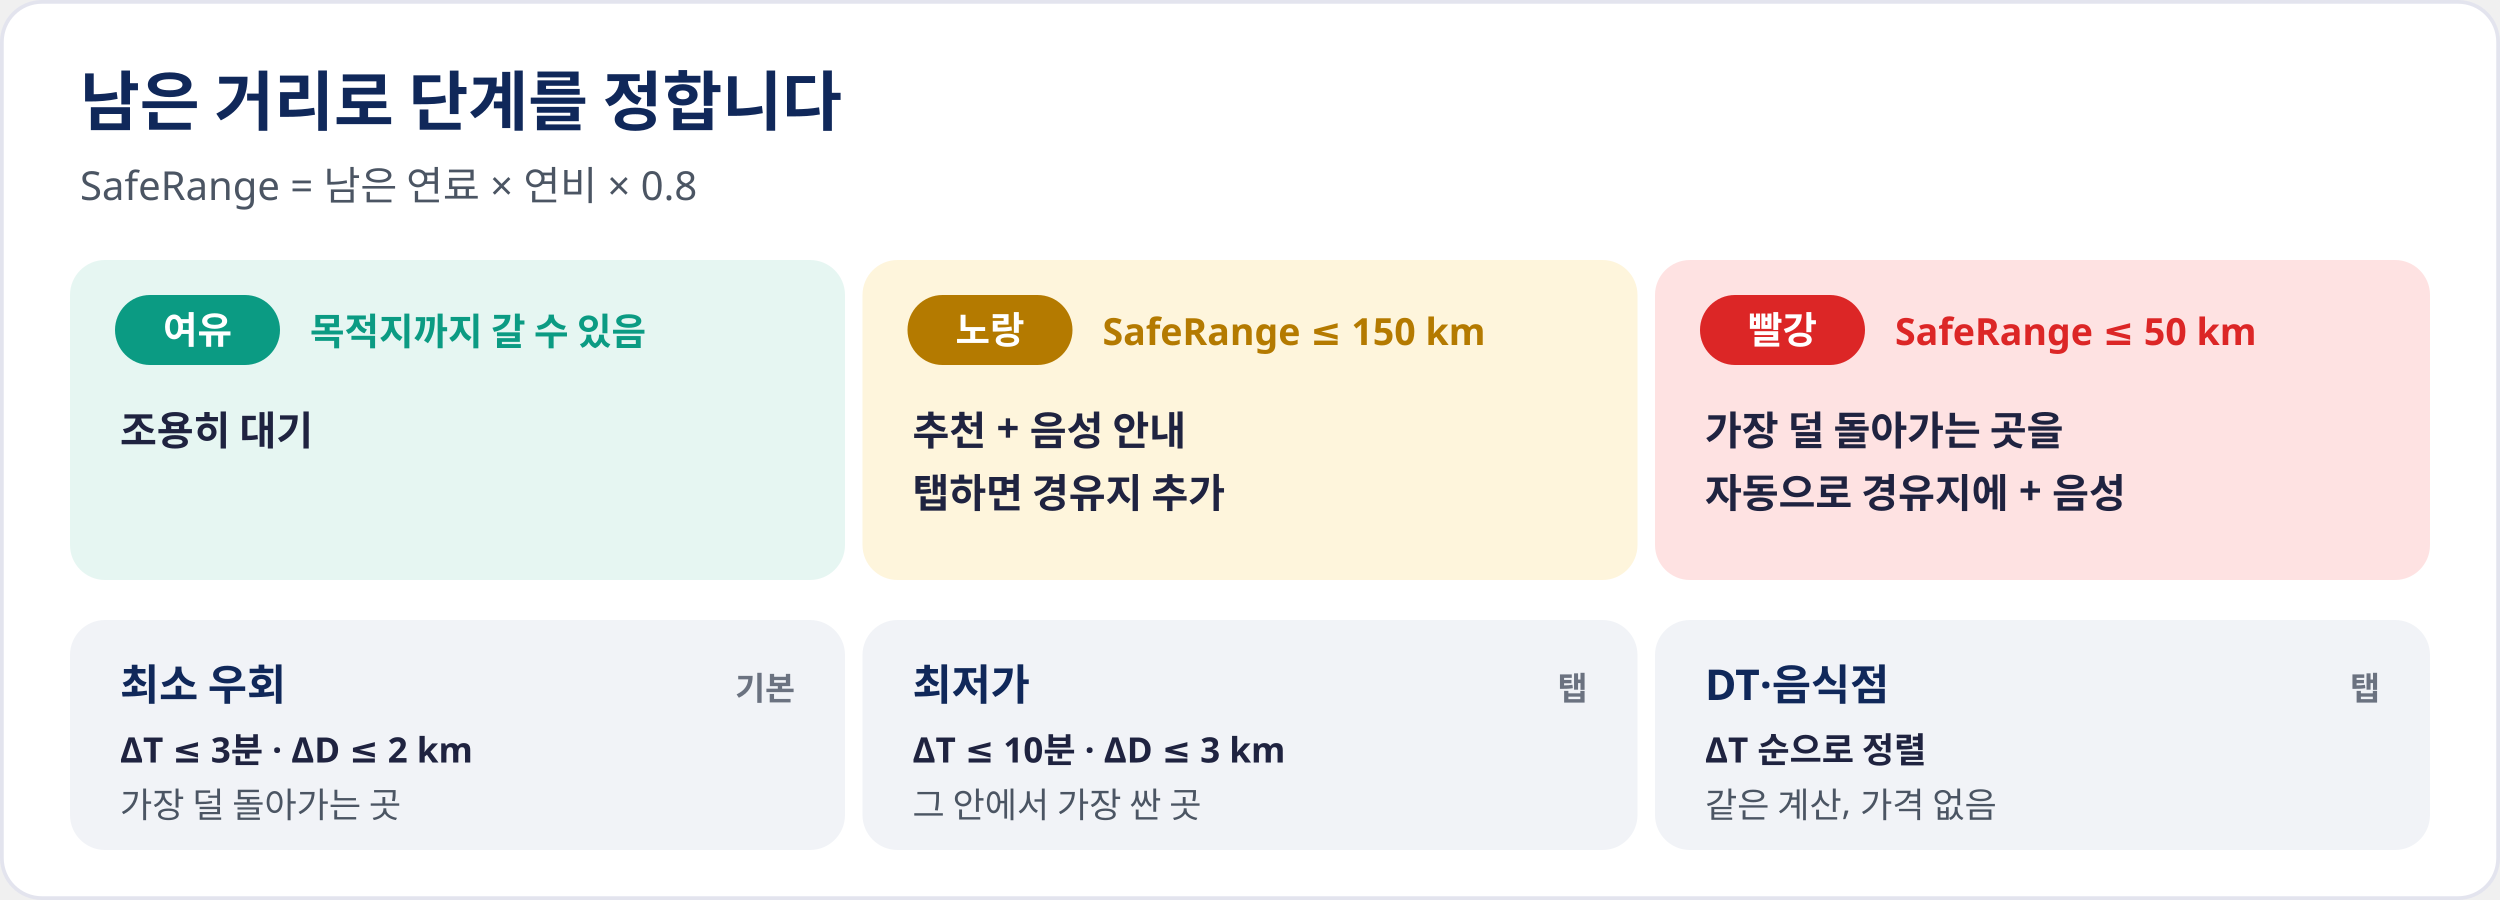
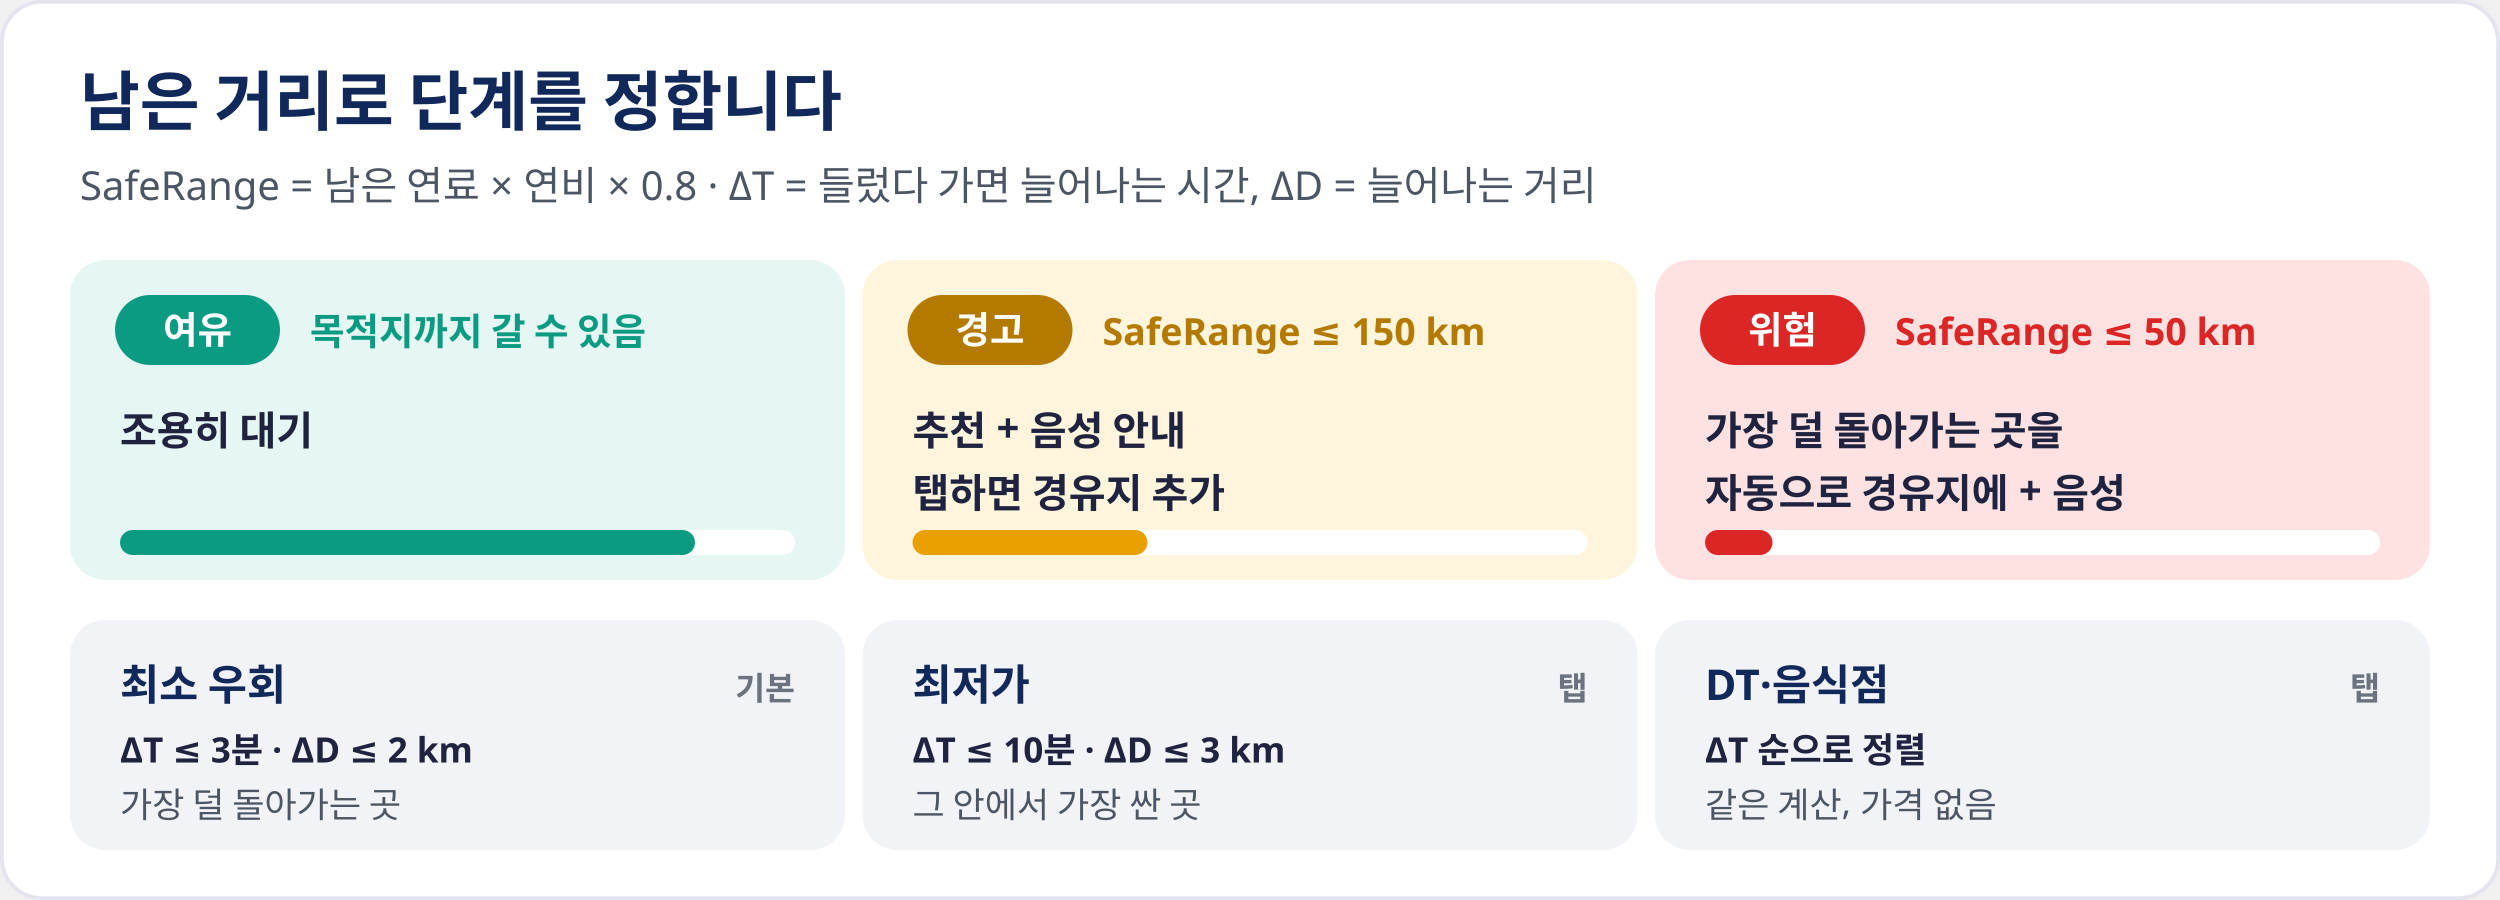
<svg xmlns="http://www.w3.org/2000/svg" viewBox="0 0 1000 360" width="1000" height="360" font-family="Apple SD Gothic Neo, Noto Sans KR, Malgun Gothic, sans-serif" font-size="15">
  <rect x="0.75" y="0.75" width="998.5" height="358.5" rx="16" fill="#FFFFFF" stroke="#E3E4EE" stroke-width="1.5" />
  <text x="32" y="50" font-size="26" fill="#10285A" font-weight="800" text-anchor="start">남은 거리로 단계를 정합니다</text>
-   <text x="32" y="80" font-size="16" fill="#4B5563" font-weight="400" text-anchor="start">SafeRange = 남은 연료 × 연비 × 0.8</text>
+   <text x="32" y="80" font-size="16" fill="#4B5563" font-weight="400" text-anchor="start">SafeRange = 남은 연료 × 연비 × 0.8 · ΔT = 들렀다 가면 늘어나는 시간, ΔD = 늘어나는 거리</text>
  <rect x="28" y="104" width="310" height="128" rx="14" fill="#E6F6F2" />
  <rect x="46" y="118" width="66" height="28" rx="14.0" fill="#0B9B83" />
  <text x="79.0" y="137.4" font-size="15" fill="#FFFFFF" font-weight="700" text-anchor="middle">여유</text>
  <text x="124" y="138" font-size="15" fill="#0B9B83" font-weight="700" text-anchor="start">목적지까지 갈 수 있음</text>
  <text x="48" y="178" font-size="16" fill="#1F2340" font-weight="600" text-anchor="start">조용히 대기</text>
  <rect x="345" y="104" width="310" height="128" rx="14" fill="#FEF5DC" />
  <rect x="363" y="118" width="66" height="28" rx="14.0" fill="#B47A00" />
-   <text x="396.0" y="137.4" font-size="15" fill="#FFFFFF" font-weight="700" text-anchor="middle">노랑</text>
+   <text x="396.0" y="137.4" font-size="15" fill="#FFFFFF" font-weight="700" text-anchor="middle">경고</text>
  <text x="441" y="138" font-size="15" fill="#B47A00" font-weight="700" text-anchor="start">SafeRange ≤ 150 km</text>
  <text x="365" y="178" font-size="16" fill="#1F2340" font-weight="600" text-anchor="start">추천 + 음성 안내</text>
  <text x="365" y="203" font-size="16" fill="#1F2340" font-weight="600" text-anchor="start">탭하면 경유지 추가</text>
  <rect x="662" y="104" width="310" height="128" rx="14" fill="#FEE2E2" />
  <rect x="680" y="118" width="66" height="28" rx="14.0" fill="#DC2626" />
-   <text x="713.0" y="137.4" font-size="15" fill="#FFFFFF" font-weight="700" text-anchor="middle">빨강</text>
+   <text x="713.0" y="137.4" font-size="15" fill="#FFFFFF" font-weight="700" text-anchor="middle">위험</text>
  <text x="758" y="138" font-size="15" fill="#DC2626" font-weight="700" text-anchor="start">SafeRange ≤ 50 km</text>
  <text x="682" y="178" font-size="16" fill="#1F2340" font-weight="600" text-anchor="start">가장 덜 돌아가는 곳을</text>
  <text x="682" y="203" font-size="16" fill="#1F2340" font-weight="600" text-anchor="start">자동으로 경유지에 + 음성</text>
  <rect x="28" y="248" width="310" height="92" rx="14" fill="#F1F3F7" />
  <text x="48" y="280" font-size="17" fill="#10285A" font-weight="800" text-anchor="start">최소 우회</text>
  <text x="318" y="280" font-size="13" fill="#6B7280" font-weight="600" text-anchor="end">기본</text>
  <text x="48" y="305" font-size="14" fill="#1F2340" font-weight="600" text-anchor="start">ΔT ≤ 3분 · ΔD ≤ 2 km</text>
  <text x="48" y="327" font-size="14" fill="#4B5563" font-weight="400" text-anchor="start">가장 덜 돌아가는 곳</text>
  <rect x="345" y="248" width="310" height="92" rx="14" fill="#F1F3F7" />
  <text x="365" y="280" font-size="17" fill="#10285A" font-weight="800" text-anchor="start">최저가</text>
  <text x="635" y="280" font-size="13" fill="#6B7280" font-weight="600" text-anchor="end">탭</text>
  <text x="365" y="305" font-size="14" fill="#1F2340" font-weight="600" text-anchor="start">ΔT ≤ 10분 · ΔD ≤ 3 km</text>
  <text x="365" y="327" font-size="14" fill="#4B5563" font-weight="400" text-anchor="start">그 안에서 가장 싼 곳</text>
  <rect x="662" y="248" width="310" height="92" rx="14" fill="#F1F3F7" />
  <text x="682" y="280" font-size="17" fill="#10285A" font-weight="800" text-anchor="start">DT·음식점</text>
  <text x="952" y="280" font-size="13" fill="#6B7280" font-weight="600" text-anchor="end">탭</text>
  <text x="682" y="305" font-size="14" fill="#1F2340" font-weight="600" text-anchor="start">ΔT 순으로 정렬</text>
  <text x="682" y="327" font-size="14" fill="#4B5563" font-weight="400" text-anchor="start">같은 계산, 가격 없음</text>
+   <rect x="48" y="212" width="270" height="10" rx="5" fill="#FFFFFF" />
+   <rect x="48" y="212" width="230" height="10" rx="5" fill="#0B9B83" />
+   <rect x="365" y="212" width="270" height="10" rx="5" fill="#FFFFFF" />
+   <rect x="365" y="212" width="94" height="10" rx="5" fill="#E9A100" />
+   <rect x="682" y="212" width="270" height="10" rx="5" fill="#FFFFFF" />
+   <rect x="682" y="212" width="27" height="10" rx="5" fill="#DC2626" />
</svg>
